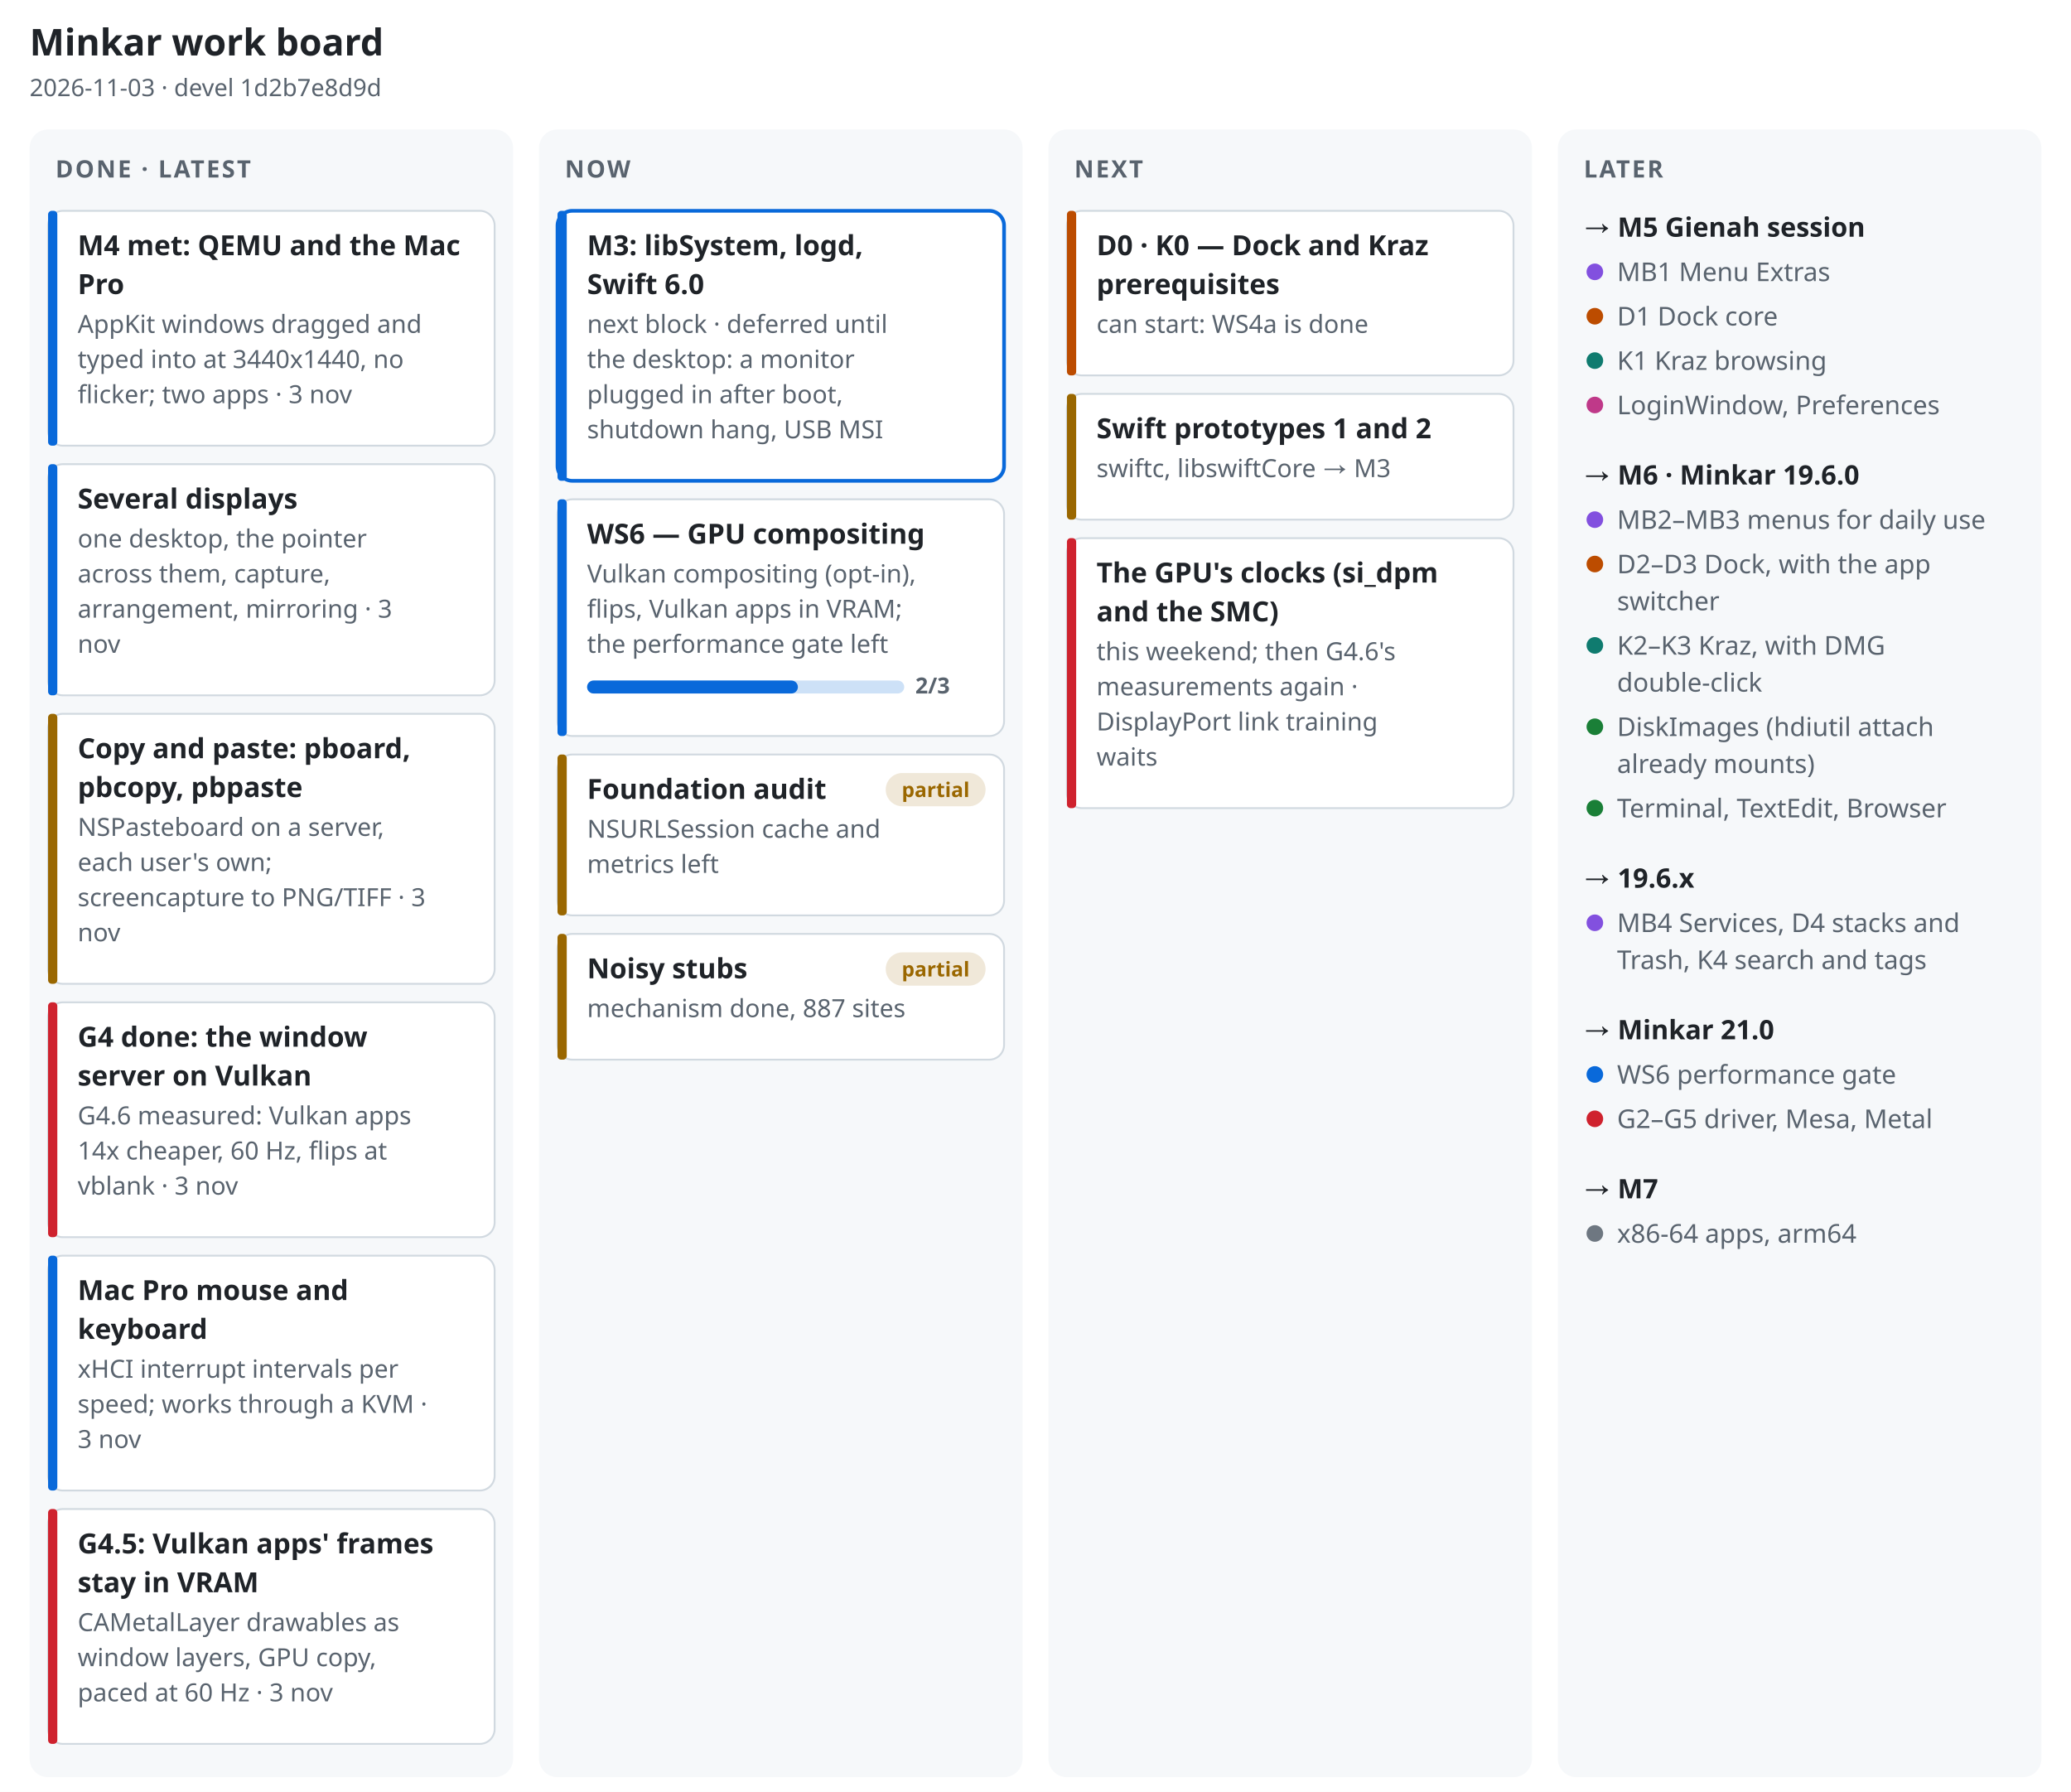
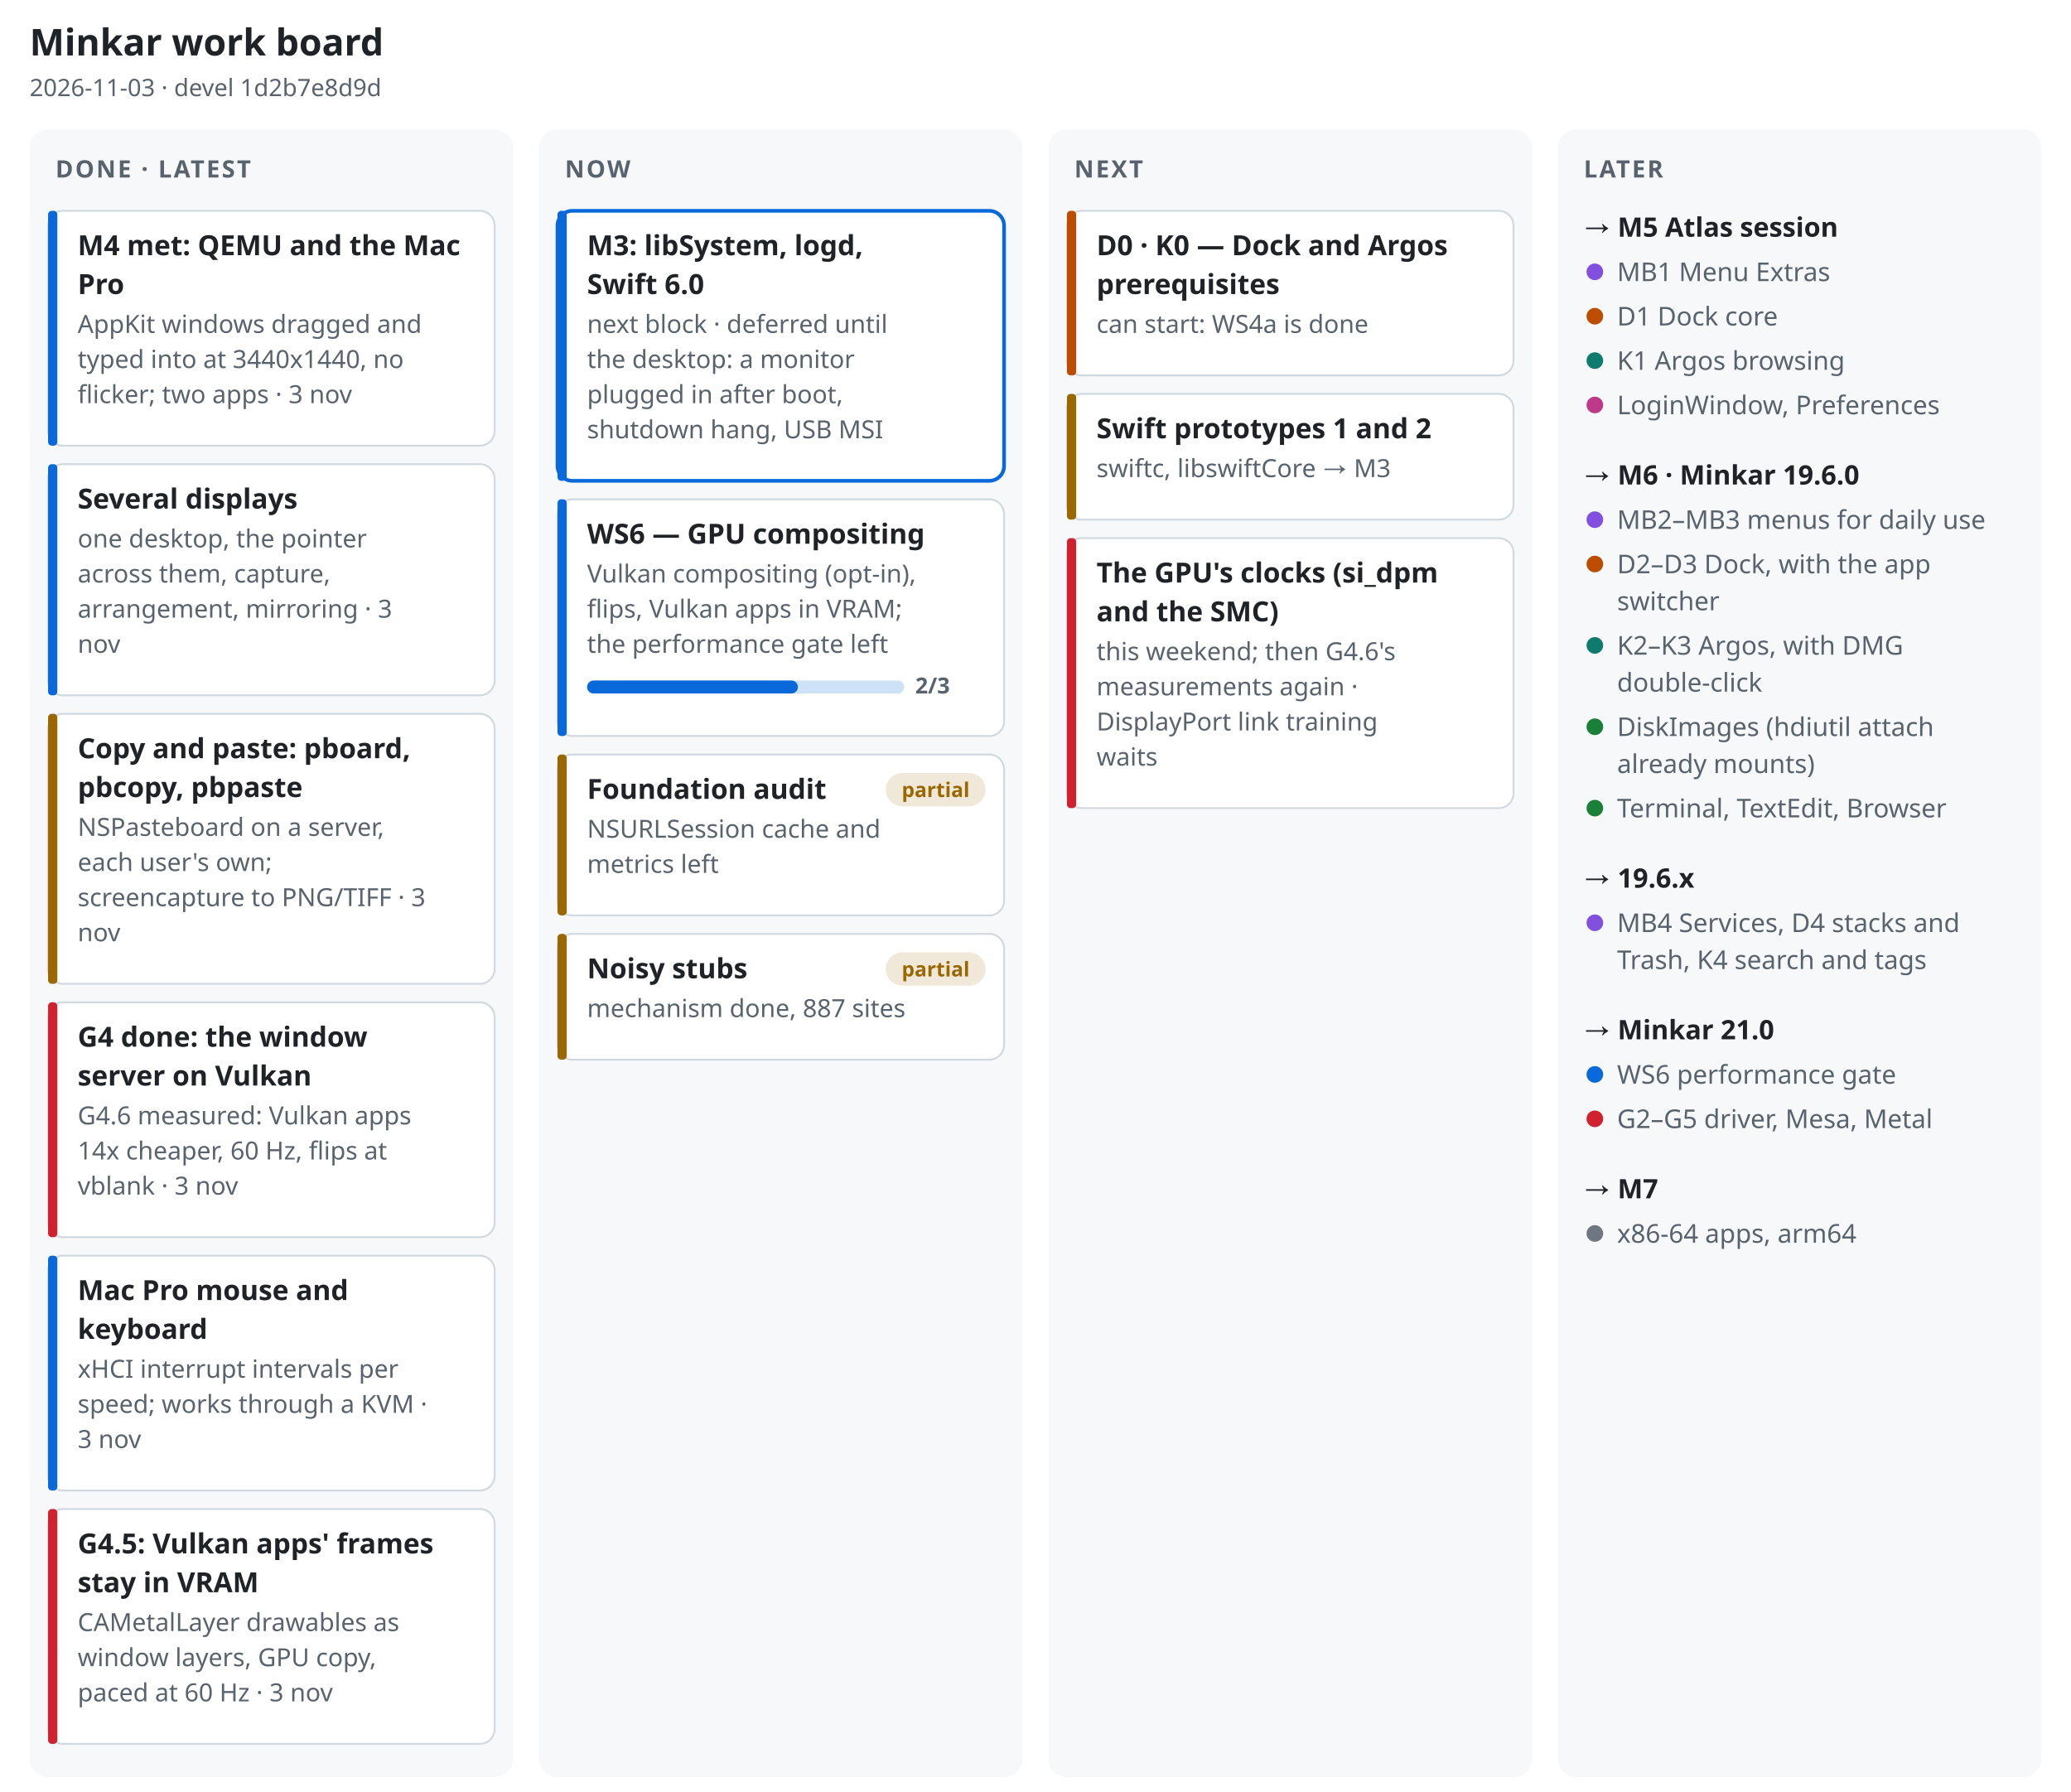
<svg xmlns="http://www.w3.org/2000/svg" width="1120" height="969" viewBox="0 0 1120 969" font-family="-apple-system, BlinkMacSystemFont, 'Segoe UI', 'Noto Sans', Helvetica, Arial, sans-serif" role="img" aria-label="Minkar work board, 2026-11-03">
  <rect width="1120" height="969" fill="#ffffff" />
  <text x="16" y="30" font-size="20" font-weight="700" fill="#1f2328" text-anchor="start">Minkar work board</text>
  <text x="16" y="52" font-size="13" font-weight="400" fill="#59636e" text-anchor="start">2026-11-03 · devel 1d2b7e8d9d</text>
  <rect x="16" y="70" width="261.5" height="891" rx="10" fill="#f6f8fa" />
  <text x="30" y="96" font-size="13" font-weight="700" fill="#59636e" text-anchor="start" letter-spacing=".08em">DONE · LATEST</text>
  <rect x="26" y="114" width="241.5" height="127" rx="8" fill="#ffffff" stroke="#d1d9e0" stroke-width="1" />
  <rect x="26" y="114" width="5" height="127" rx="2" fill="#0969da" />
  <text x="42" y="138" font-size="15" font-weight="650" fill="#1f2328" text-anchor="start">M4 met: QEMU and the Mac</text>
  <text x="42" y="159" font-size="15" font-weight="650" fill="#1f2328" text-anchor="start">Pro</text>
  <text x="42" y="180" font-size="13.5" font-weight="400" fill="#59636e" text-anchor="start">AppKit windows dragged and</text>
  <text x="42" y="199" font-size="13.5" font-weight="400" fill="#59636e" text-anchor="start">typed into at 3440x1440, no</text>
  <text x="42" y="218" font-size="13.5" font-weight="400" fill="#59636e" text-anchor="start">flicker; two apps · 3 nov</text>
  <rect x="26" y="251" width="241.5" height="125" rx="8" fill="#ffffff" stroke="#d1d9e0" stroke-width="1" />
  <rect x="26" y="251" width="5" height="125" rx="2" fill="#0969da" />
  <text x="42" y="275" font-size="15" font-weight="650" fill="#1f2328" text-anchor="start">Several displays</text>
  <text x="42" y="296" font-size="13.5" font-weight="400" fill="#59636e" text-anchor="start">one desktop, the pointer</text>
  <text x="42" y="315" font-size="13.5" font-weight="400" fill="#59636e" text-anchor="start">across them, capture,</text>
  <text x="42" y="334" font-size="13.5" font-weight="400" fill="#59636e" text-anchor="start">arrangement, mirroring · 3</text>
  <text x="42" y="353" font-size="13.5" font-weight="400" fill="#59636e" text-anchor="start">nov</text>
  <rect x="26" y="386" width="241.5" height="146" rx="8" fill="#ffffff" stroke="#d1d9e0" stroke-width="1" />
  <rect x="26" y="386" width="5" height="146" rx="2" fill="#9a6700" />
  <text x="42" y="410" font-size="15" font-weight="650" fill="#1f2328" text-anchor="start">Copy and paste: pboard,</text>
  <text x="42" y="431" font-size="15" font-weight="650" fill="#1f2328" text-anchor="start">pbcopy, pbpaste</text>
  <text x="42" y="452" font-size="13.5" font-weight="400" fill="#59636e" text-anchor="start">NSPasteboard on a server,</text>
  <text x="42" y="471" font-size="13.5" font-weight="400" fill="#59636e" text-anchor="start">each user's own;</text>
  <text x="42" y="490" font-size="13.5" font-weight="400" fill="#59636e" text-anchor="start">screencapture to PNG/TIFF · 3</text>
  <text x="42" y="509" font-size="13.5" font-weight="400" fill="#59636e" text-anchor="start">nov</text>
  <rect x="26" y="542" width="241.5" height="127" rx="8" fill="#ffffff" stroke="#d1d9e0" stroke-width="1" />
  <rect x="26" y="542" width="5" height="127" rx="2" fill="#cf222e" />
  <text x="42" y="566" font-size="15" font-weight="650" fill="#1f2328" text-anchor="start">G4 done: the window</text>
  <text x="42" y="587" font-size="15" font-weight="650" fill="#1f2328" text-anchor="start">server on Vulkan</text>
  <text x="42" y="608" font-size="13.5" font-weight="400" fill="#59636e" text-anchor="start">G4.6 measured: Vulkan apps</text>
  <text x="42" y="627" font-size="13.5" font-weight="400" fill="#59636e" text-anchor="start">14x cheaper, 60 Hz, flips at</text>
  <text x="42" y="646" font-size="13.5" font-weight="400" fill="#59636e" text-anchor="start">vblank · 3 nov</text>
  <rect x="26" y="679" width="241.5" height="127" rx="8" fill="#ffffff" stroke="#d1d9e0" stroke-width="1" />
  <rect x="26" y="679" width="5" height="127" rx="2" fill="#0969da" />
  <text x="42" y="703" font-size="15" font-weight="650" fill="#1f2328" text-anchor="start">Mac Pro mouse and</text>
  <text x="42" y="724" font-size="15" font-weight="650" fill="#1f2328" text-anchor="start">keyboard</text>
  <text x="42" y="745" font-size="13.5" font-weight="400" fill="#59636e" text-anchor="start">xHCI interrupt intervals per</text>
  <text x="42" y="764" font-size="13.5" font-weight="400" fill="#59636e" text-anchor="start">speed; works through a KVM ·</text>
  <text x="42" y="783" font-size="13.5" font-weight="400" fill="#59636e" text-anchor="start">3 nov</text>
  <rect x="26" y="816" width="241.5" height="127" rx="8" fill="#ffffff" stroke="#d1d9e0" stroke-width="1" />
  <rect x="26" y="816" width="5" height="127" rx="2" fill="#cf222e" />
  <text x="42" y="840" font-size="15" font-weight="650" fill="#1f2328" text-anchor="start">G4.5: Vulkan apps' frames</text>
  <text x="42" y="861" font-size="15" font-weight="650" fill="#1f2328" text-anchor="start">stay in VRAM</text>
  <text x="42" y="882" font-size="13.5" font-weight="400" fill="#59636e" text-anchor="start">CAMetalLayer drawables as</text>
  <text x="42" y="901" font-size="13.5" font-weight="400" fill="#59636e" text-anchor="start">window layers, GPU copy,</text>
  <text x="42" y="920" font-size="13.5" font-weight="400" fill="#59636e" text-anchor="start">paced at 60 Hz · 3 nov</text>
  <rect x="291.5" y="70" width="261.5" height="891" rx="10" fill="#f6f8fa" />
  <text x="305.5" y="96" font-size="13" font-weight="700" fill="#59636e" text-anchor="start" letter-spacing=".08em">NOW</text>
  <rect x="301.5" y="114" width="241.5" height="146" rx="8" fill="#ffffff" stroke="#0969da" stroke-width="2" />
  <rect x="301.5" y="114" width="5" height="146" rx="2" fill="#0969da" />
  <text x="317.5" y="138" font-size="15" font-weight="650" fill="#1f2328" text-anchor="start">M3: libSystem, logd,</text>
  <text x="317.5" y="159" font-size="15" font-weight="650" fill="#1f2328" text-anchor="start">Swift 6.0</text>
  <text x="317.5" y="180" font-size="13.5" font-weight="400" fill="#59636e" text-anchor="start">next block · deferred until</text>
  <text x="317.5" y="199" font-size="13.5" font-weight="400" fill="#59636e" text-anchor="start">the desktop: a monitor</text>
  <text x="317.5" y="218" font-size="13.5" font-weight="400" fill="#59636e" text-anchor="start">plugged in after boot,</text>
  <text x="317.5" y="237" font-size="13.5" font-weight="400" fill="#59636e" text-anchor="start">shutdown hang, USB MSI</text>
  <rect x="301.5" y="270" width="241.5" height="128" rx="8" fill="#ffffff" stroke="#d1d9e0" stroke-width="1" />
  <rect x="301.5" y="270" width="5" height="128" rx="2" fill="#0969da" />
  <text x="317.5" y="294" font-size="15" font-weight="650" fill="#1f2328" text-anchor="start">WS6 — GPU compositing</text>
  <text x="317.5" y="315" font-size="13.5" font-weight="400" fill="#59636e" text-anchor="start">Vulkan compositing (opt-in),</text>
  <text x="317.5" y="334" font-size="13.5" font-weight="400" fill="#59636e" text-anchor="start">flips, Vulkan apps in VRAM;</text>
  <text x="317.5" y="353" font-size="13.5" font-weight="400" fill="#59636e" text-anchor="start">the performance gate left</text>
  <rect x="317.5" y="368" width="171.5" height="7" rx="3.5" fill="#0969da" fill-opacity=".2" />
  <rect x="317.5" y="368" width="114" height="7" rx="3.5" fill="#0969da" />
  <text x="495" y="375" font-size="12" font-weight="600" fill="#59636e" text-anchor="start">2/3</text>
  <rect x="301.5" y="408" width="241.5" height="87" rx="8" fill="#ffffff" stroke="#d1d9e0" stroke-width="1" />
  <rect x="301.5" y="408" width="5" height="87" rx="2" fill="#9a6700" />
  <text x="317.5" y="432" font-size="15" font-weight="650" fill="#1f2328" text-anchor="start">Foundation audit</text>
  <text x="317.5" y="453" font-size="13.5" font-weight="400" fill="#59636e" text-anchor="start">NSURLSession cache and</text>
  <text x="317.5" y="472" font-size="13.5" font-weight="400" fill="#59636e" text-anchor="start">metrics left</text>
  <rect x="479" y="418" width="54" height="18" rx="9" fill="#9a6700" fill-opacity=".15" />
  <text x="506" y="431" font-size="11" font-weight="600" fill="#9a6700" text-anchor="middle">partial</text>
  <rect x="301.5" y="505" width="241.5" height="68" rx="8" fill="#ffffff" stroke="#d1d9e0" stroke-width="1" />
  <rect x="301.5" y="505" width="5" height="68" rx="2" fill="#9a6700" />
  <text x="317.5" y="529" font-size="15" font-weight="650" fill="#1f2328" text-anchor="start">Noisy stubs</text>
  <text x="317.5" y="550" font-size="13.5" font-weight="400" fill="#59636e" text-anchor="start">mechanism done, 887 sites</text>
  <rect x="479" y="515" width="54" height="18" rx="9" fill="#9a6700" fill-opacity=".15" />
  <text x="506" y="528" font-size="11" font-weight="600" fill="#9a6700" text-anchor="middle">partial</text>
  <rect x="567" y="70" width="261.5" height="891" rx="10" fill="#f6f8fa" />
  <text x="581" y="96" font-size="13" font-weight="700" fill="#59636e" text-anchor="start" letter-spacing=".08em">NEXT</text>
  <rect x="577" y="114" width="241.5" height="89" rx="8" fill="#ffffff" stroke="#d1d9e0" stroke-width="1" />
  <rect x="577" y="114" width="5" height="89" rx="2" fill="#bc4c00" />
-   <text x="593" y="138" font-size="15" font-weight="650" fill="#1f2328" text-anchor="start">D0 · K0 — Dock and Kraz</text>
+   <text x="593" y="138" font-size="15" font-weight="650" fill="#1f2328" text-anchor="start">D0 · K0 — Dock and Argos</text>
  <text x="593" y="159" font-size="15" font-weight="650" fill="#1f2328" text-anchor="start">prerequisites</text>
  <text x="593" y="180" font-size="13.5" font-weight="400" fill="#59636e" text-anchor="start">can start: WS4a is done</text>
  <rect x="577" y="213" width="241.5" height="68" rx="8" fill="#ffffff" stroke="#d1d9e0" stroke-width="1" />
  <rect x="577" y="213" width="5" height="68" rx="2" fill="#9a6700" />
  <text x="593" y="237" font-size="15" font-weight="650" fill="#1f2328" text-anchor="start">Swift prototypes 1 and 2</text>
  <text x="593" y="258" font-size="13.5" font-weight="400" fill="#59636e" text-anchor="start">swiftc, libswiftCore → M3</text>
  <rect x="577" y="291" width="241.5" height="146" rx="8" fill="#ffffff" stroke="#d1d9e0" stroke-width="1" />
  <rect x="577" y="291" width="5" height="146" rx="2" fill="#cf222e" />
  <text x="593" y="315" font-size="15" font-weight="650" fill="#1f2328" text-anchor="start">The GPU's clocks (si_dpm</text>
  <text x="593" y="336" font-size="15" font-weight="650" fill="#1f2328" text-anchor="start">and the SMC)</text>
  <text x="593" y="357" font-size="13.5" font-weight="400" fill="#59636e" text-anchor="start">this weekend; then G4.6's</text>
  <text x="593" y="376" font-size="13.5" font-weight="400" fill="#59636e" text-anchor="start">measurements again ·</text>
  <text x="593" y="395" font-size="13.5" font-weight="400" fill="#59636e" text-anchor="start">DisplayPort link training</text>
  <text x="593" y="414" font-size="13.5" font-weight="400" fill="#59636e" text-anchor="start">waits</text>
  <rect x="842.5" y="70" width="261.5" height="891" rx="10" fill="#f6f8fa" />
  <text x="856.5" y="96" font-size="13" font-weight="700" fill="#59636e" text-anchor="start" letter-spacing=".08em">LATER</text>
-   <text x="856.5" y="128" font-size="14.5" font-weight="700" fill="#1f2328" text-anchor="start">→ M5 Gienah session</text>
+   <text x="856.5" y="128" font-size="14.5" font-weight="700" fill="#1f2328" text-anchor="start">→ M5 Atlas session</text>
  <circle cx="862.5" cy="147" r="4.5" fill="#8250df" />
  <text x="874.5" y="152" font-size="14" font-weight="400" fill="#59636e" text-anchor="start">MB1 Menu Extras</text>
  <circle cx="862.5" cy="171" r="4.5" fill="#bc4c00" />
  <text x="874.5" y="176" font-size="14" font-weight="400" fill="#59636e" text-anchor="start">D1 Dock core</text>
  <circle cx="862.5" cy="195" r="4.5" fill="#0f7b6f" />
-   <text x="874.5" y="200" font-size="14" font-weight="400" fill="#59636e" text-anchor="start">K1 Kraz browsing</text>
+   <text x="874.5" y="200" font-size="14" font-weight="400" fill="#59636e" text-anchor="start">K1 Argos browsing</text>
  <circle cx="862.5" cy="219" r="4.5" fill="#bf3989" />
  <text x="874.5" y="224" font-size="14" font-weight="400" fill="#59636e" text-anchor="start">LoginWindow, Preferences</text>
  <text x="856.5" y="262" font-size="14.5" font-weight="700" fill="#1f2328" text-anchor="start">→ M6 · Minkar 19.6.0</text>
  <circle cx="862.5" cy="281" r="4.5" fill="#8250df" />
  <text x="874.5" y="286" font-size="14" font-weight="400" fill="#59636e" text-anchor="start">MB2–MB3 menus for daily use</text>
  <circle cx="862.5" cy="305" r="4.5" fill="#bc4c00" />
  <text x="874.5" y="310" font-size="14" font-weight="400" fill="#59636e" text-anchor="start">D2–D3 Dock, with the app</text>
  <text x="874.5" y="330" font-size="14" font-weight="400" fill="#59636e" text-anchor="start">switcher</text>
  <circle cx="862.5" cy="349" r="4.5" fill="#0f7b6f" />
-   <text x="874.5" y="354" font-size="14" font-weight="400" fill="#59636e" text-anchor="start">K2–K3 Kraz, with DMG</text>
+   <text x="874.5" y="354" font-size="14" font-weight="400" fill="#59636e" text-anchor="start">K2–K3 Argos, with DMG</text>
  <text x="874.5" y="374" font-size="14" font-weight="400" fill="#59636e" text-anchor="start">double-click</text>
  <circle cx="862.5" cy="393" r="4.5" fill="#1a7f37" />
  <text x="874.5" y="398" font-size="14" font-weight="400" fill="#59636e" text-anchor="start">DiskImages (hdiutil attach</text>
  <text x="874.5" y="418" font-size="14" font-weight="400" fill="#59636e" text-anchor="start">already mounts)</text>
  <circle cx="862.5" cy="437" r="4.5" fill="#1a7f37" />
  <text x="874.5" y="442" font-size="14" font-weight="400" fill="#59636e" text-anchor="start">Terminal, TextEdit, Browser</text>
  <text x="856.5" y="480" font-size="14.5" font-weight="700" fill="#1f2328" text-anchor="start">→ 19.6.x</text>
  <circle cx="862.5" cy="499" r="4.5" fill="#8250df" />
  <text x="874.5" y="504" font-size="14" font-weight="400" fill="#59636e" text-anchor="start">MB4 Services, D4 stacks and</text>
  <text x="874.5" y="524" font-size="14" font-weight="400" fill="#59636e" text-anchor="start">Trash, K4 search and tags</text>
  <text x="856.5" y="562" font-size="14.5" font-weight="700" fill="#1f2328" text-anchor="start">→ Minkar 21.0</text>
  <circle cx="862.5" cy="581" r="4.5" fill="#0969da" />
  <text x="874.5" y="586" font-size="14" font-weight="400" fill="#59636e" text-anchor="start">WS6 performance gate</text>
  <circle cx="862.5" cy="605" r="4.5" fill="#cf222e" />
  <text x="874.5" y="610" font-size="14" font-weight="400" fill="#59636e" text-anchor="start">G2–G5 driver, Mesa, Metal</text>
  <text x="856.5" y="648" font-size="14.5" font-weight="700" fill="#1f2328" text-anchor="start">→ M7</text>
  <circle cx="862.5" cy="667" r="4.5" fill="#6e7781" />
  <text x="874.5" y="672" font-size="14" font-weight="400" fill="#59636e" text-anchor="start">x86-64 apps, arm64</text>
</svg>
